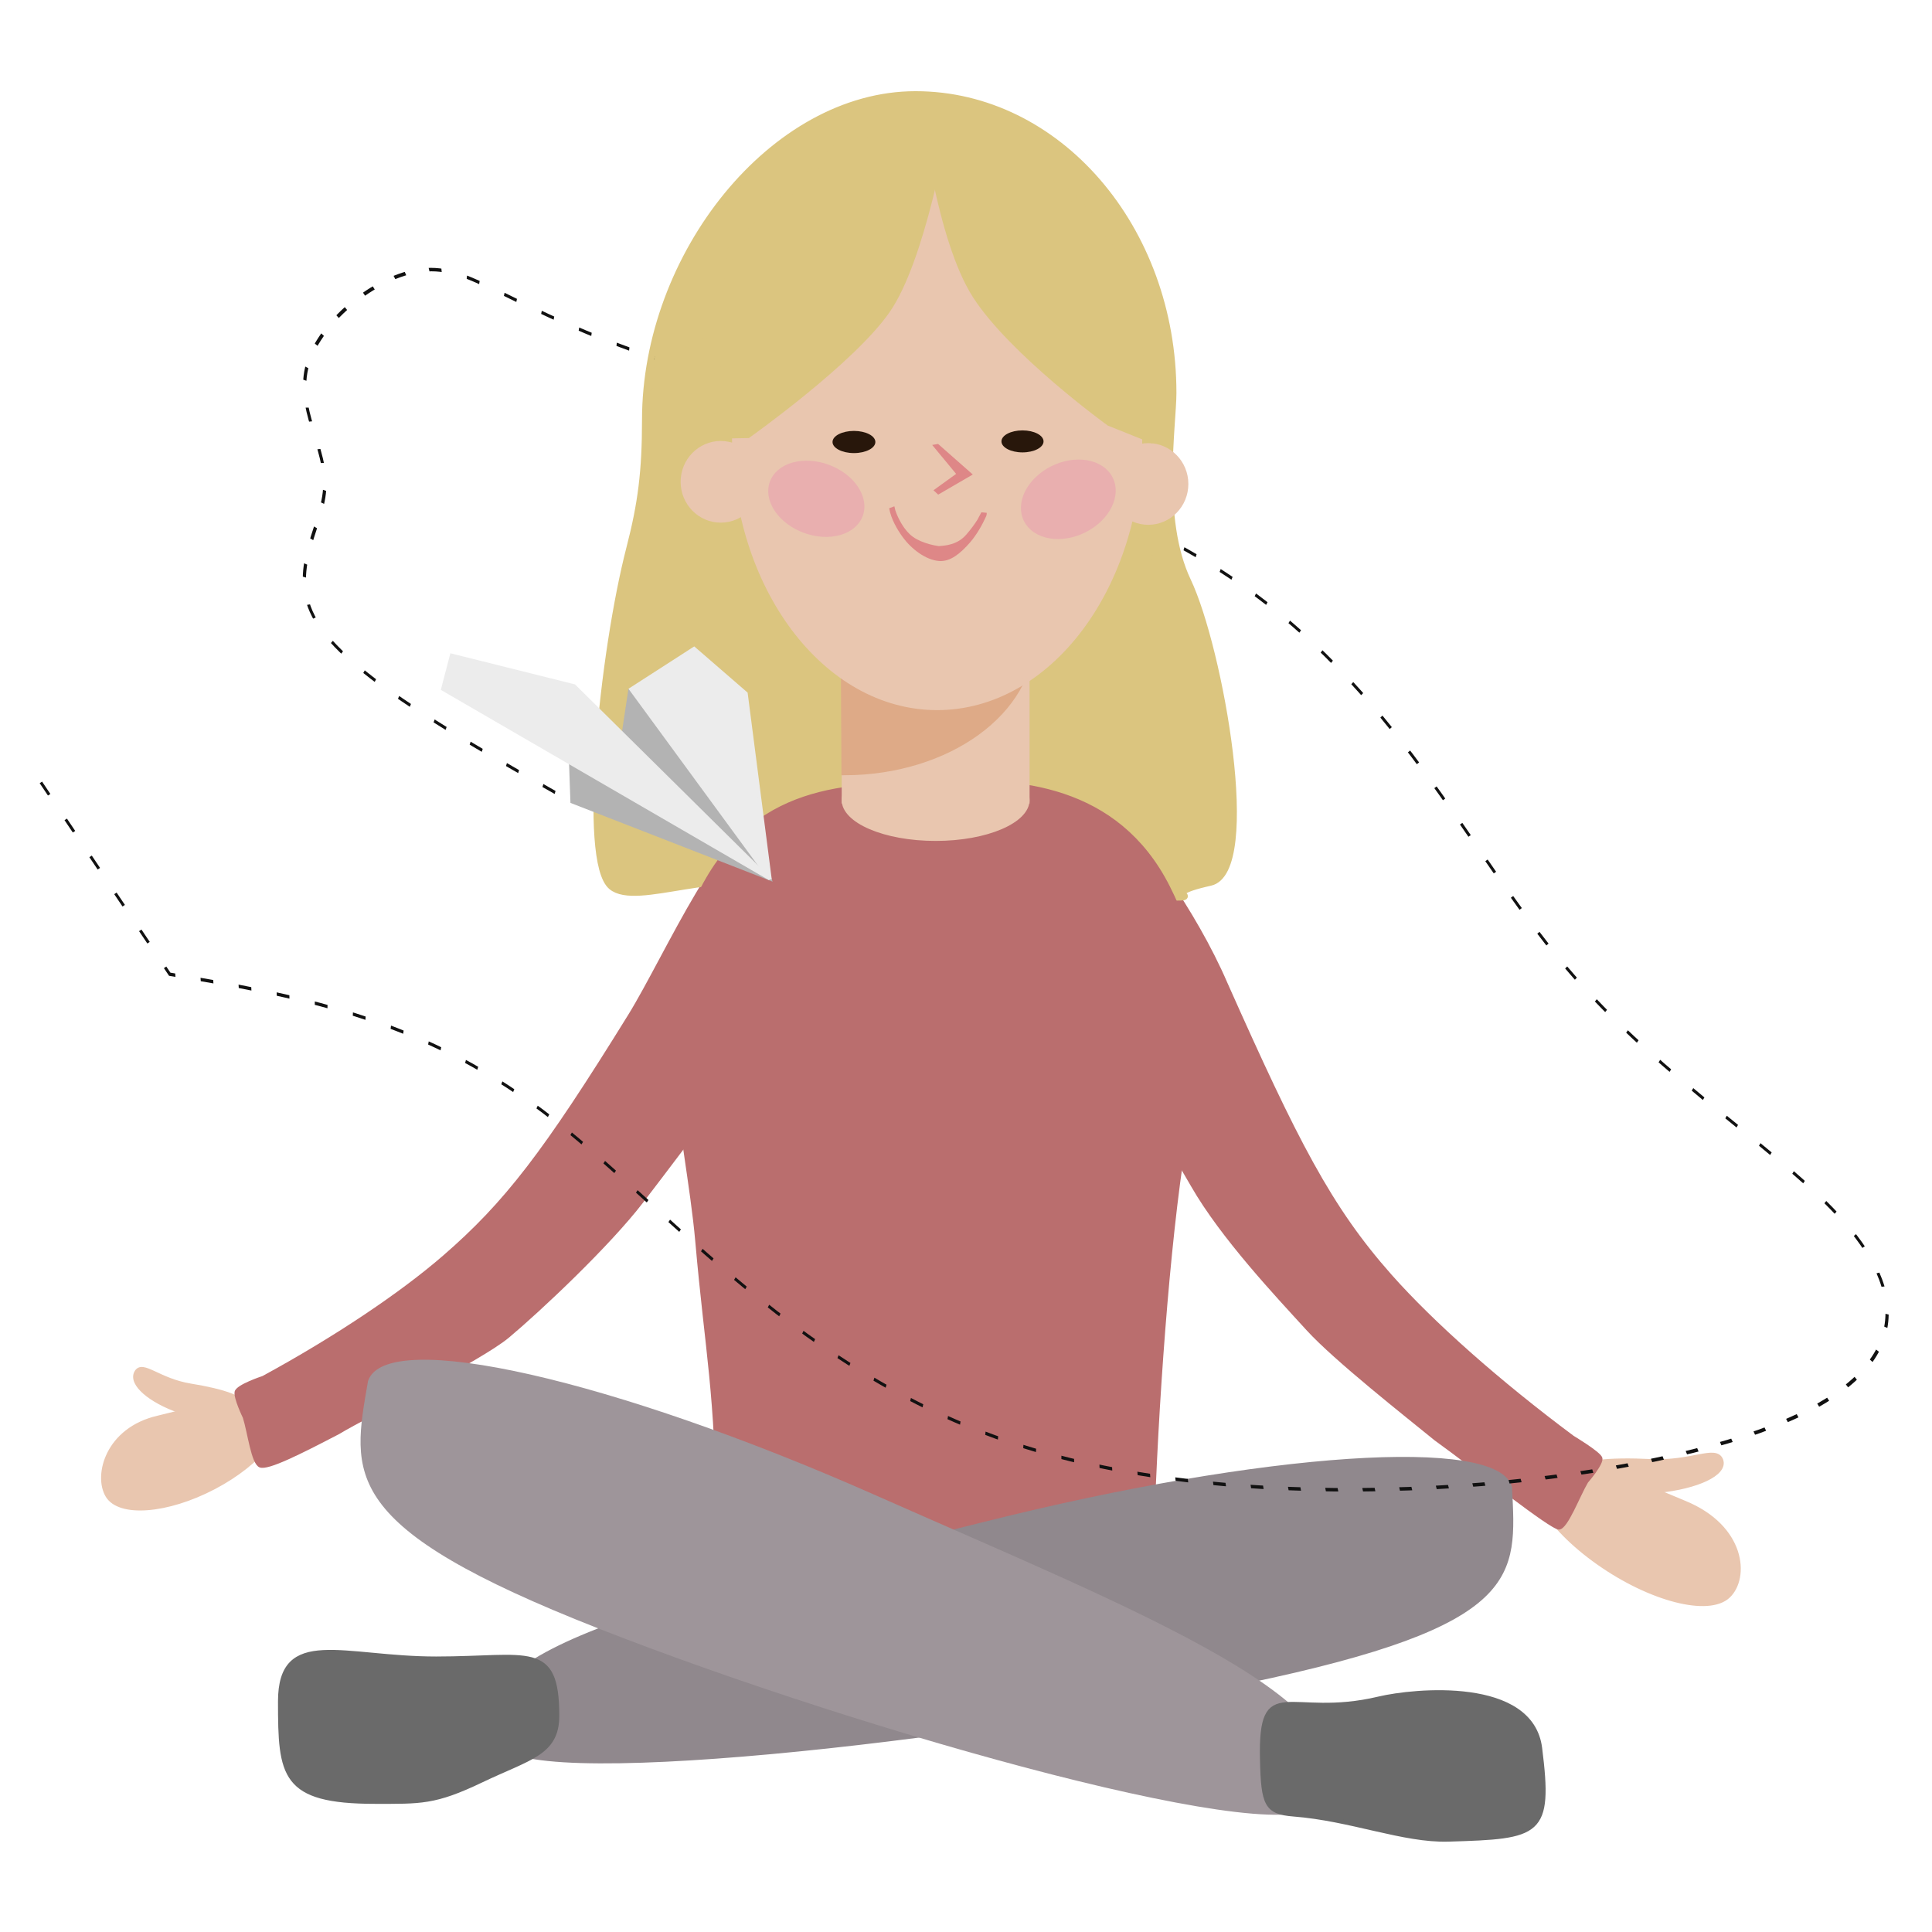
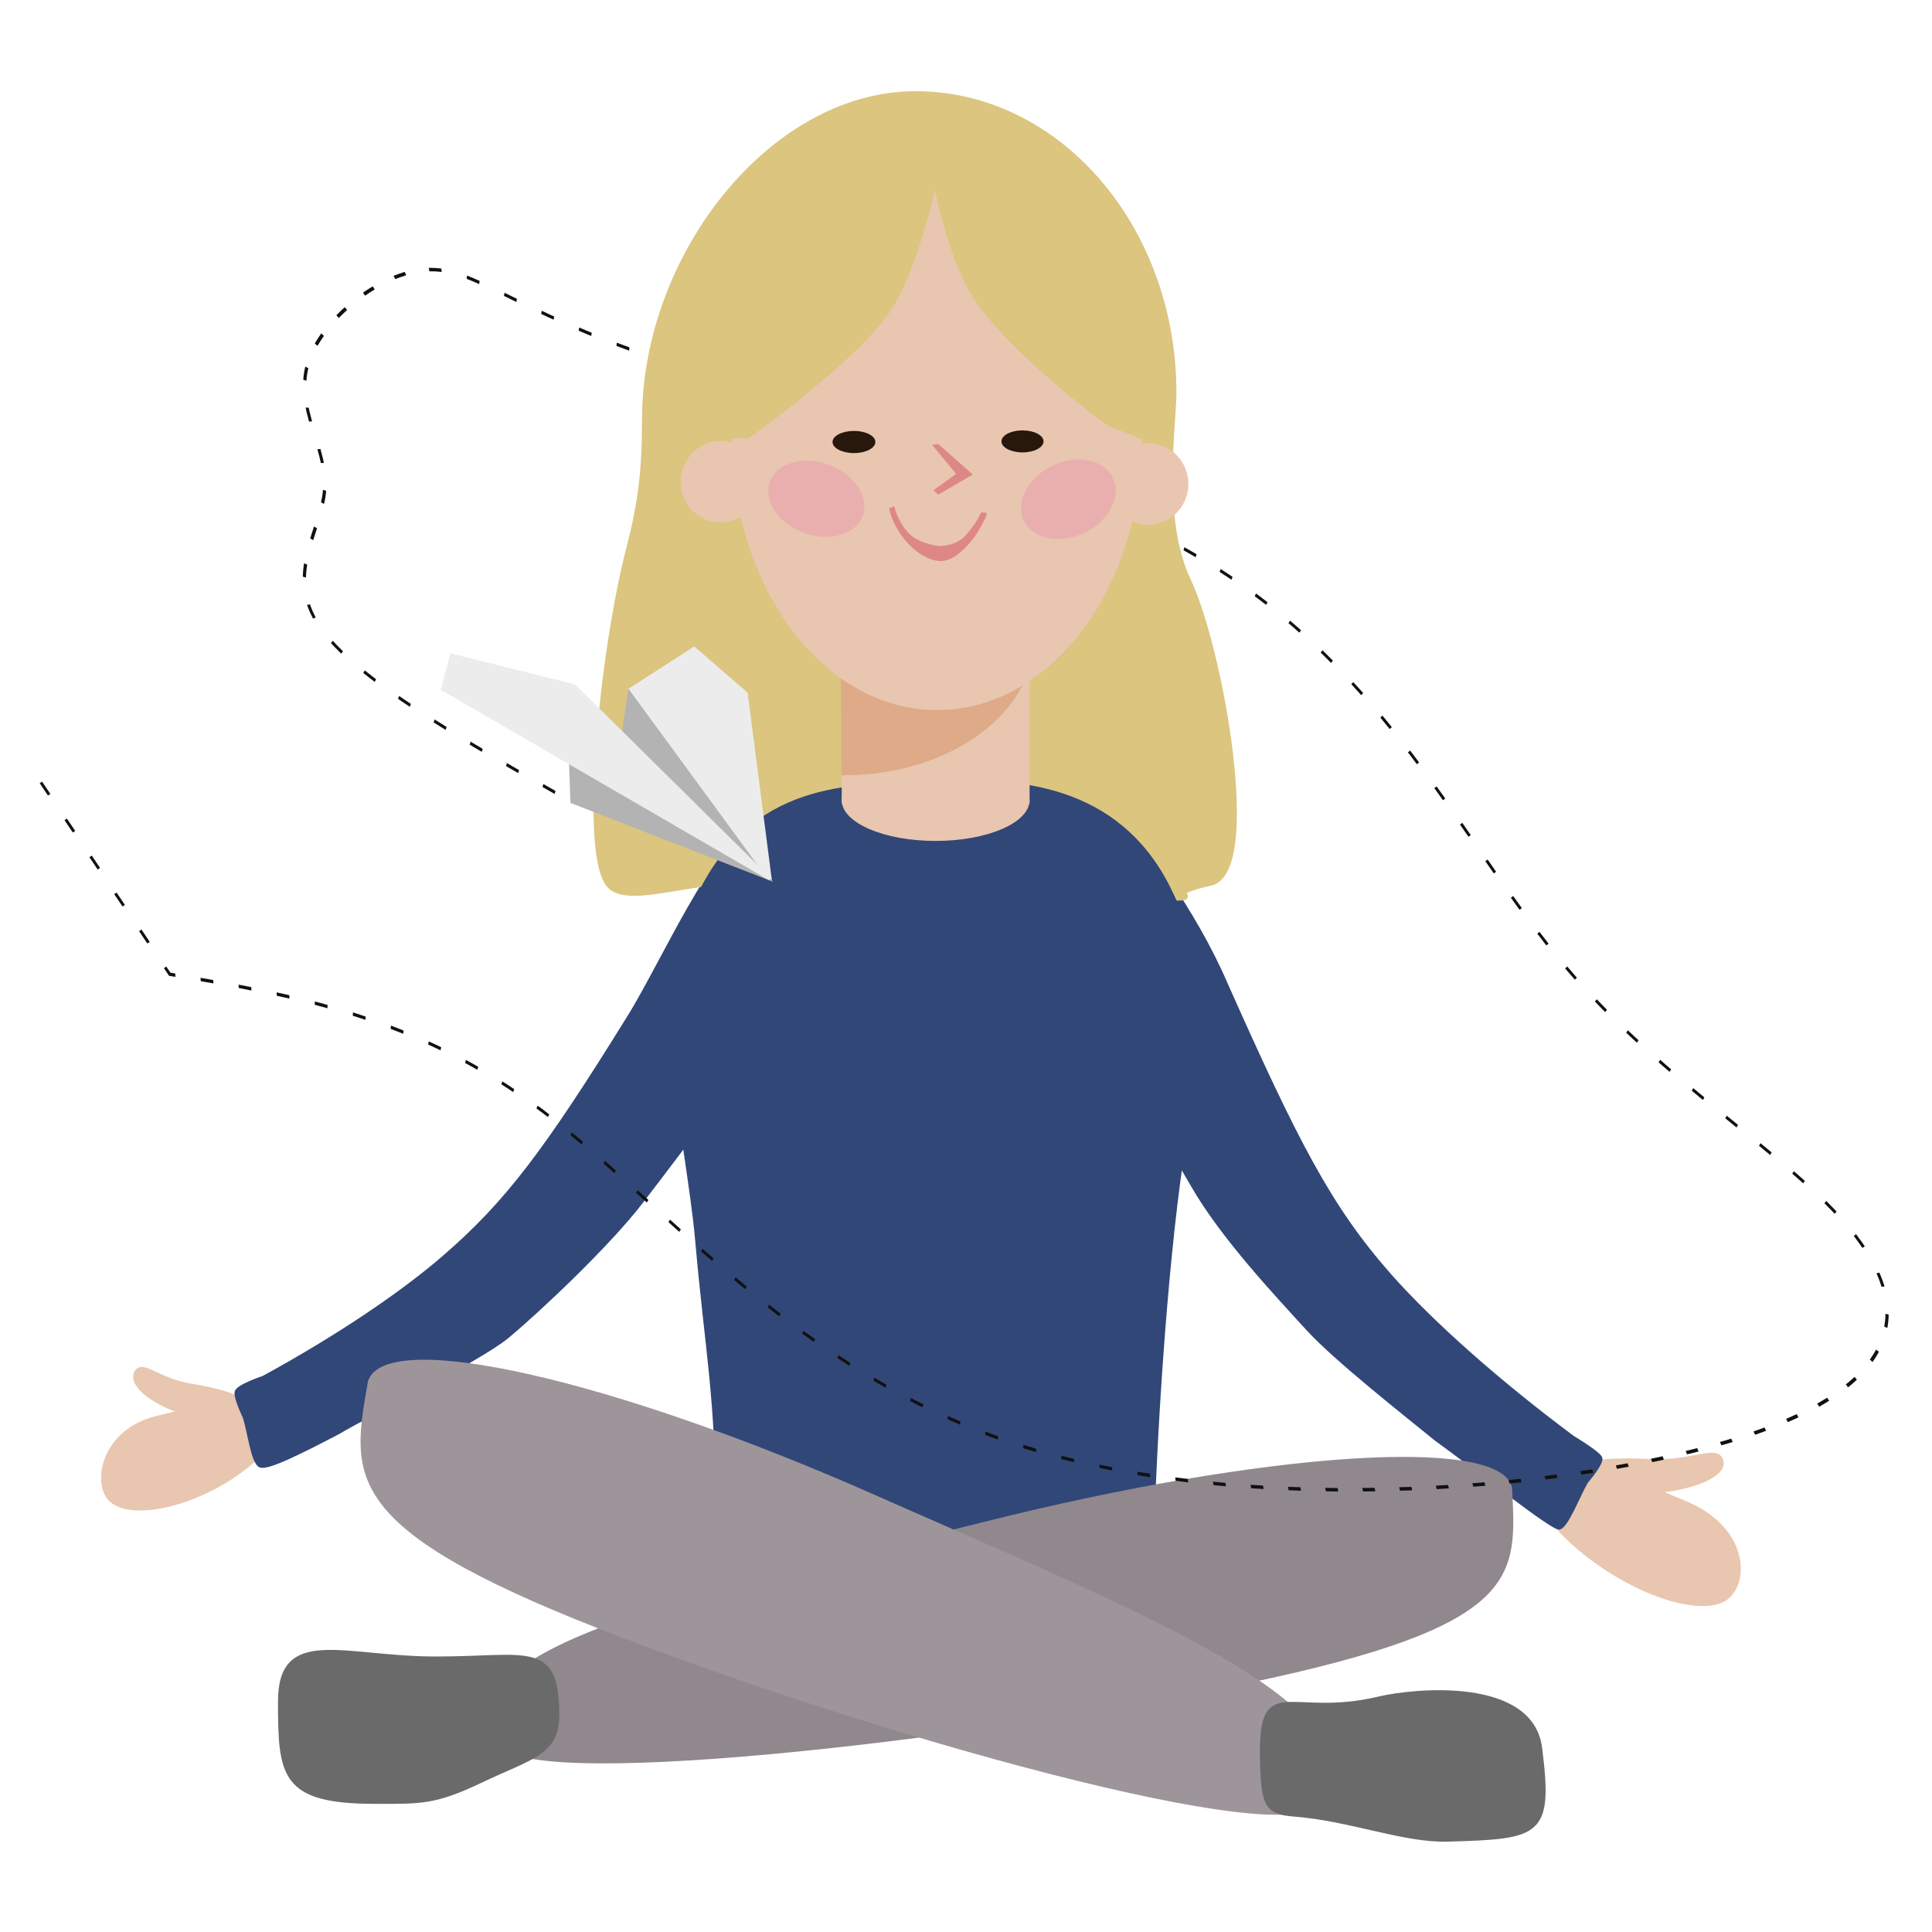
<svg xmlns="http://www.w3.org/2000/svg" width="140mm" height="140mm" viewBox="0 0 140 140" version="1.1" id="svg5126">
  <defs id="defs5120">
    </defs>
  <g id="layer1" transform="translate(0,-157)">
    <g id="g8061" style="stroke:#e9c6af;stroke-opacity:1" transform="matrix(1.173442,0.1795414,-0.1832462,1.28552,-20.93576,96.10856)">
      <path id="path8056" d="m 51.59,119.643 c 0.257,-0.629 -1.482,-0.843 -3.435,-0.859 -1.987,-0.017 -3.115,-0.916 -3.373,-0.287 -0.257,0.629 1.058,1.395 2.938,1.712 1.88,0.316 3.613,0.063 3.87,-0.566 z" style="opacity:1;fill:#e9c6af;fill-opacity:1;stroke:#e9c6af;stroke-width:0.301;stroke-opacity:1;paint-order:fill markers stroke" />
      <path id="path8051" d="m 53.586,119.151 c 0.907,1.014 -0.491,3.262 -3.124,5.023 -2.632,1.76 -5.502,2.365 -6.409,1.352 -0.907,-1.014 -0.587,-3.664 2.385,-4.746 2.362,-0.86 6.241,-2.642 7.148,-1.628 z" style="opacity:1;fill:#e9c6af;fill-opacity:1;stroke:#e9c6af;stroke-width:0.191;stroke-opacity:1;paint-order:fill markers stroke" />
    </g>
-     <path style="opacity:1;fill:#ba6e6e;fill-opacity:1;stroke:#ba6e6e;stroke-width:0.171;stroke-opacity:1;paint-order:fill markers stroke" d="m 17.678,259.704 c 0,0 -0.678,-1.386 -0.591,-1.842 0.087,-0.456 1.965,-1.069 1.965,-1.069 5.144,-2.797 9.937,-5.992 13.096,-8.729 4.494,-3.894 7.28,-7.516 13.443,-17.474 2.647,-4.277 7.266,-14.909 9.651,-13.304 l 2.221,1.494 -4.15,5.645 c -1.344,1.828 2.796,6.311 2.782,6.492 -0.046,0.61 -6.107,8.664 -9.539,13.145 -2.428,3.17 -7.424,7.866 -9.709,9.783 -2.049,1.72 -10.22,5.73 -12.292,6.986 -2.874,1.501 -5.134,2.631 -5.705,2.425 -0.571,-0.206 -0.824,-2.471 -1.172,-3.553 z" id="path8009" />
+     <path style="opacity:1;fill:#314777;fill-opacity:1;stroke:#314777;stroke-width:0.171;stroke-opacity:1;paint-order:fill markers stroke" d="m 17.678,259.704 c 0,0 -0.678,-1.386 -0.591,-1.842 0.087,-0.456 1.965,-1.069 1.965,-1.069 5.144,-2.797 9.937,-5.992 13.096,-8.729 4.494,-3.894 7.28,-7.516 13.443,-17.474 2.647,-4.277 7.266,-14.909 9.651,-13.304 l 2.221,1.494 -4.15,5.645 c -1.344,1.828 2.796,6.311 2.782,6.492 -0.046,0.61 -6.107,8.664 -9.539,13.145 -2.428,3.17 -7.424,7.866 -9.709,9.783 -2.049,1.72 -10.22,5.73 -12.292,6.986 -2.874,1.501 -5.134,2.631 -5.705,2.425 -0.571,-0.206 -0.824,-2.471 -1.172,-3.553 z" id="path8009" />
    <g id="g8061-3" style="stroke:#e9c6af;stroke-opacity:1" transform="matrix(-1.372394,-0.06863159,-0.07833937,1.344345,190.9514,104.1438)">
      <path id="path8056-3" d="m 48.813,121.293 c 0.284,-0.653 -1.598,-0.862 -3.713,-0.866 -2.151,-0.004 -3.366,-0.927 -3.65,-0.274 -0.284,0.653 1.135,1.438 3.168,1.753 2.033,0.315 3.911,0.041 4.195,-0.612 z" style="opacity:1;fill:#e9c6af;fill-opacity:1;stroke:#e9c6af;stroke-width:0.319;stroke-opacity:1;paint-order:fill markers stroke" />
      <path id="path8051-7" d="m 50.977,120.771 c 0.975,1.044 -0.557,3.381 -3.421,5.222 -2.864,1.84 -5.975,2.486 -6.95,1.443 -0.975,-1.044 -0.608,-3.79 2.619,-4.931 2.564,-0.907 6.777,-2.778 7.752,-1.734 z" style="opacity:1;fill:#e9c6af;fill-opacity:1;stroke:#e9c6af;stroke-width:0.202;stroke-opacity:1;paint-order:fill markers stroke" />
    </g>
-     <path style="opacity:1;fill:#ba6e6e;fill-opacity:1;stroke:#ba6e6e;stroke-width:0.188;stroke-opacity:1;paint-order:fill markers stroke" d="m 114.988,264.383 c 0,0 1.184,-1.357 1.025,-1.746 -0.158,-0.389 -2.031,-1.511 -2.031,-1.511 -5.316,-3.955 -10.156,-8.24 -13.225,-11.706 -4.366,-4.931 -6.798,-9.699 -11.9,-21.159 -2.246,-5.223 -6.522,-11.142 -7.736,-11.49 l -4.503,1.106 4.593,2.929 c -0.773,2.263 -3.245,7.803 -3.264,7.99 -0.065,0.63 5.405,8.834 8.451,14.133 2.154,3.749 6.122,7.961 8.354,10.405 2.001,2.192 7.146,6.241 9.263,7.966 2.982,2.148 8.399,6.482 8.959,6.445 0.56,-0.037 1.411,-2.336 2.014,-3.361 z" id="path8009-0" />
+     <path style="opacity:1;fill:#314777;fill-opacity:1;stroke:#314777;stroke-width:0.188;stroke-opacity:1;paint-order:fill markers stroke" d="m 114.988,264.383 c 0,0 1.184,-1.357 1.025,-1.746 -0.158,-0.389 -2.031,-1.511 -2.031,-1.511 -5.316,-3.955 -10.156,-8.24 -13.225,-11.706 -4.366,-4.931 -6.798,-9.699 -11.9,-21.159 -2.246,-5.223 -6.522,-11.142 -7.736,-11.49 l -4.503,1.106 4.593,2.929 c -0.773,2.263 -3.245,7.803 -3.264,7.99 -0.065,0.63 5.405,8.834 8.451,14.133 2.154,3.749 6.122,7.961 8.354,10.405 2.001,2.192 7.146,6.241 9.263,7.966 2.982,2.148 8.399,6.482 8.959,6.445 0.56,-0.037 1.411,-2.336 2.014,-3.361 z" id="path8009-0" />
    <path style="opacity:1;fill:#dbc57f;fill-opacity:1;stroke:#dbc57f;stroke-width:0.529;stroke-opacity:1;paint-order:fill markers stroke" d="m 84.984,185.473 c 0,2.301 -1.082,9.116 1.056,13.624 2.325,4.901 5.216,21.032 1.655,21.826 -4.778,1.065 1.219,1.121 -4.778,1.065 -5.997,-0.056 -21.676,1.296 -26.229,-0.606 -4.319,-1.804 -10.554,1.369 -12.366,-0.165 -2.17,-1.837 -0.617,-16.964 1.337,-24.516 0.832,-3.217 1.128,-5.554 1.128,-9.269 0,-11.93 9.259,-23.56 19.555,-23.56 10.296,0 18.642,9.671 18.642,21.601 z" id="path4797-2" />
-     <path style="opacity:1;fill:#ba6e6e;fill-opacity:1;stroke:#ba6e6e;stroke-width:1.013;stroke-opacity:1;paint-order:fill markers stroke" d="m 83.097,269.192 c 0.189,-7.863 0.953,-19.99 2.134,-28.105 1.086,-7.46 2.725,-12.401 -0.906,-19.617 -3.631,-7.216 -10.773,-7.596 -15.998,-7.374 -5.467,0.291 -12.518,-0.451 -16.724,6.778 -4.54,7.804 -1.423,17.991 -0.713,26.076 0.71,8.085 1.45,10.882 1.521,20.352 l 17.468,4.774 z" id="path4872-1" />
+     <path style="opacity:1;fill:#314777;fill-opacity:1;stroke:#314777;stroke-width:1.013;stroke-opacity:1;paint-order:fill markers stroke" d="m 83.097,269.192 c 0.189,-7.863 0.953,-19.99 2.134,-28.105 1.086,-7.46 2.725,-12.401 -0.906,-19.617 -3.631,-7.216 -10.773,-7.596 -15.998,-7.374 -5.467,0.291 -12.518,-0.451 -16.724,6.778 -4.54,7.804 -1.423,17.991 -0.713,26.076 0.71,8.085 1.45,10.882 1.521,20.352 l 17.468,4.774 z" id="path4872-1" />
    <path style="opacity:1;fill:#90888d;fill-opacity:1;stroke:#90888d;stroke-width:0.127;stroke-opacity:1;paint-order:fill markers stroke" d="m 36.173,283.209 c 0.821,3.681 33.574,-0.004 54.134,-4.287 20.083,-4.183 19.513,-7.714 19.197,-14.126 -0.821,-3.681 -17.903,-2.543 -38.153,2.541 -20.25,5.085 -39.555,9.051 -35.179,15.872 z" id="path5051-6" />
    <path style="fill:none;stroke:#111111;stroke-width:0.265;stroke-linecap:butt;stroke-linejoin:miter;stroke-miterlimit:4;stroke-dasharray:1.061, 2.121;stroke-dashoffset:0;stroke-opacity:1" d="m 14.084,107.048 c 0,0 13.699,9.201 13.699,9.201 9.71,-3.51 19.418,-7.019 30.934,-5.017 11.516,2.002 24.832,9.513 43.434,5.493 18.601,-4.02 42.49,-19.573 53.756,-30.394 11.266,-10.82 9.912,-16.908 3.754,-20.066 -6.158,-3.158 -17.119,-3.386 -27.009,-8.173 C 122.763,53.306 113.946,43.963 99.229,42.449 84.511,40.936 63.895,47.252 51.76,49.56 39.625,51.868 35.974,50.168 32.445,52.336 c -3.529,2.168 -6.935,8.205 -6.996,12.055 -0.062,3.849 3.221,5.511 3.882,8.758 0.661,3.247 -1.299,8.079 2.459,10.591 3.758,2.512 13.234,2.702 22.71,2.893" id="path9806" transform="matrix(0.836366,0.4558414,-0.2304423,0.8320321,15.85148,118.2089)" />
    <ellipse style="fill:#e9c6af;stroke-width:0.444" id="path81-5" cx="52.227" cy="191.914" rx="2.905" ry="2.959" />
    <ellipse style="fill:#e9c6af;stroke-width:0.444" id="path81-0-7" cx="83.208" cy="192.07" rx="2.905" ry="2.959" />
    <g id="g4870-4" transform="matrix(1.376885,0,0,0.8554021,-137.5445,152.7549)">
      <rect y="58.796" x="144.326" height="14.098" width="9.622" id="rect4838-0" style="opacity:1;fill:#e9c6af;fill-opacity:1;stroke:#e9c6af;stroke-width:0.265;stroke-opacity:1;paint-order:fill markers stroke" />
      <ellipse ry="3.322" rx="4.809" cy="72.744" cx="149.136" id="path4842-9" style="opacity:1;fill:#e9c6af;fill-opacity:1;stroke:#e9c6af;stroke-width:0.269;stroke-opacity:1;paint-order:fill markers stroke" />
    </g>
    <ellipse style="opacity:1;fill:#28170b;fill-opacity:1;stroke-width:0.381;paint-order:fill markers stroke" id="path4752-5-8" cx="73.244" cy="188.488" rx="0.799" ry="1.156" />
    <path style="opacity:1;fill:#deaa87;fill-opacity:1;stroke:#deaa87;stroke-width:0.476;stroke-opacity:1;paint-order:fill markers stroke" id="path4951-8" d="m 74.74,203.126 a 13.581,9.815 0 0 1 -13.529,9.815 l -0.052,-9.815 z" />
    <ellipse style="opacity:1;fill:#e9c6af;stroke:#e9c6af;stroke-width:0.416;stroke-opacity:1" id="path77-5" cx="67.908" cy="188.739" rx="14.655" ry="19.511" />
    <ellipse style="opacity:1;fill:#28170b;fill-opacity:1;stroke-width:0.442;paint-order:fill markers stroke" id="path4752-01" cx="61.88" cy="189.029" rx="1.552" ry="0.803" />
    <ellipse style="opacity:1;fill:#28170b;fill-opacity:1;stroke-width:0.449;paint-order:fill markers stroke" id="path4752-0-9" ry="0.797" rx="1.525" cy="188.985" cx="74.094" />
    <path style="color:#000000;font-style:normal;font-variant:normal;font-weight:normal;font-stretch:normal;font-size:medium;line-height:normal;font-family:sans-serif;font-variant-ligatures:normal;font-variant-position:normal;font-variant-caps:normal;font-variant-numeric:normal;font-variant-alternates:normal;font-feature-settings:normal;text-indent:0;text-align:start;text-decoration:none;text-decoration-line:none;text-decoration-style:solid;text-decoration-color:#000000;letter-spacing:normal;word-spacing:normal;text-transform:none;writing-mode:lr-tb;direction:ltr;text-orientation:mixed;dominant-baseline:auto;baseline-shift:baseline;text-anchor:start;white-space:normal;shape-padding:0;clip-rule:nonzero;display:inline;overflow:visible;visibility:visible;opacity:1;isolation:auto;mix-blend-mode:normal;color-interpolation:sRGB;color-interpolation-filters:linearRGB;solid-color:#000000;solid-opacity:1;vector-effect:none;fill:#de8787;fill-opacity:1;fill-rule:nonzero;stroke:none;stroke-width:0.656px;stroke-linecap:butt;stroke-linejoin:miter;stroke-miterlimit:4;stroke-dasharray:none;stroke-dashoffset:0;stroke-opacity:1;color-rendering:auto;image-rendering:auto;shape-rendering:auto;text-rendering:auto;enable-background:accumulate" d="m 67.977,189.169 -0.427,0.074 1.735,2.097 -1.642,1.186 0.342,0.316 2.506,-1.457 z" id="path4787-5" />
    <path style="color:#000000;font-style:normal;font-variant:normal;font-weight:normal;font-stretch:normal;font-size:medium;line-height:normal;font-family:sans-serif;font-variant-ligatures:normal;font-variant-position:normal;font-variant-caps:normal;font-variant-numeric:normal;font-variant-alternates:normal;font-feature-settings:normal;text-indent:0;text-align:start;text-decoration:none;text-decoration-line:none;text-decoration-style:solid;text-decoration-color:#000000;letter-spacing:normal;word-spacing:normal;text-transform:none;writing-mode:lr-tb;direction:ltr;text-orientation:mixed;dominant-baseline:auto;baseline-shift:baseline;text-anchor:start;white-space:normal;shape-padding:0;clip-rule:nonzero;display:inline;overflow:visible;visibility:visible;opacity:1;isolation:auto;mix-blend-mode:normal;color-interpolation:sRGB;color-interpolation-filters:linearRGB;solid-color:#000000;solid-opacity:1;vector-effect:none;fill:#de8787;fill-opacity:1;fill-rule:nonzero;stroke:none;stroke-width:0.488px;stroke-linecap:butt;stroke-linejoin:miter;stroke-miterlimit:4;stroke-dasharray:none;stroke-dashoffset:0;stroke-opacity:1;color-rendering:auto;image-rendering:auto;shape-rendering:auto;text-rendering:auto;enable-background:accumulate" d="m 64.432,193.83 c 0.14,0.79 0.574,1.523 0.981,2.091 0.616,0.846 1.66,1.659 2.64,1.732 0.819,0.061 1.55,-0.556 2.241,-1.347 0.479,-0.555 0.874,-1.248 1.169,-1.902 0.021,-0.064 0.043,-0.124 0.039,-0.243 l -0.387,-0.039 c 0,0 -0.229,0.44 -0.289,0.542 -0.198,0.315 -0.481,0.704 -0.808,1.079 -0.655,0.75 -1.515,0.792 -1.987,0.829 -0.402,-0.048 -1.541,-0.287 -2.132,-0.886 -0.448,-0.428 -0.826,-1.126 -1.015,-1.689 8e-4,0.011 -0.073,-0.308 -0.073,-0.308 z" id="path4793-0" />
    <path style="fill:#dbc57f;fill-opacity:1;stroke:#dbc57f;stroke-width:0.455px;stroke-linecap:butt;stroke-linejoin:miter;stroke-opacity:1" d="m 68.433,166.383 c 0,0 -1.587,9.424 -4.163,13.119 -2.575,3.695 -10.078,9.016 -10.078,9.016 l -2.801,0.049 1.541,-13.398 7.997,-7.763 z" id="path4806-8" />
    <path style="fill:#dbc57f;fill-opacity:1;stroke:#dbc57f;stroke-width:0.477px;stroke-linecap:butt;stroke-linejoin:miter;stroke-opacity:1" d="m 66.992,165.002 c 0,0 1.072,9.289 3.713,13.405 2.641,4.115 9.684,9.222 9.684,9.222 l 2.853,1.142 -1.282,-12.888 -8.371,-9.119 c -2.221,-0.504 -4.375,-0.64 -6.596,-1.762 z" id="path4806-3-3" />
    <ellipse style="opacity:1;fill:#e9afaf;fill-opacity:1;stroke:#e9afaf;stroke-width:0.35;stroke-opacity:1;paint-order:fill markers stroke" id="path4901-5" cx="-19.215" cy="206.567" rx="3.143" ry="2.786" transform="matrix(0.9946792,-0.1030205,0.3788909,0.9254414,0,0)" />
    <ellipse style="opacity:1;fill:#e9afaf;fill-opacity:1;stroke:#e9afaf;stroke-width:0.351;stroke-opacity:1;paint-order:fill markers stroke" id="path4901-2-9" cx="197.091" cy="119.702" rx="2.684" ry="3.275" transform="matrix(0.8296655,0.5582609,-0.7193304,0.6946681,0,0)" />
    <path style="opacity:1;fill:#9e959a;fill-opacity:1;stroke:#9e959a;stroke-width:0.131;stroke-opacity:1;paint-order:fill markers stroke" d="m 95.456,287.521 c -1.289,3.805 -32.59,-4.947 -51.976,-12.541 -18.936,-7.418 -17.912,-11.1 -16.748,-17.892 1.289,-3.805 17.718,-0.077 36.696,8.326 18.978,8.404 37.188,15.476 32.029,22.107 z" id="path5051" />
    <path style="opacity:1;fill:#6a6a6a;fill-opacity:1;stroke:#6a6a6a;stroke-width:0.293;stroke-opacity:1;paint-order:fill markers stroke" d="m 40.382,281.335 c 0,2.739 -2.02,3.029 -5.509,4.697 -3.38,1.616 -4.391,1.535 -7.693,1.535 -6.71,0 -6.889,-1.878 -6.889,-7.27 0,-5.393 4.598,-3.114 11.308,-3.114 6.71,0 8.783,-1.24 8.783,4.153 z" id="path5070" />
    <path style="opacity:1;fill:#6a6a6a;fill-opacity:1;stroke:#6a6a6a;stroke-width:0.316;stroke-opacity:1;paint-order:fill markers stroke" d="m 91.461,284.516 c 0.074,3.227 0.304,3.804 2.27,3.957 4.184,0.325 7.961,1.919 11.228,1.821 6.637,-0.198 7.425,-0.329 6.632,-6.62 -0.629,-4.994 -9.07,-4.199 -11.69,-3.576 -6.5,1.546 -8.585,-1.937 -8.44,4.417 z" id="path5070-4" />
    <path style="fill:#dbc57f;fill-opacity:1;stroke:#dbc57f;stroke-width:0.294px;stroke-linecap:butt;stroke-linejoin:miter;stroke-opacity:1" d="m 84.78,195.131 0.262,3.367 -2.053,-1.418 -0.548,-1.703 z" id="path4806-8-6" />
    <path style="fill:#dbc57f;fill-opacity:1;stroke:#dbc57f;stroke-width:0.359px;stroke-linecap:butt;stroke-linejoin:miter;stroke-opacity:1" d="m 51.899,185.571 -4.478,-0.086 0.236,-3.185 4.46,-0.743 z" id="path4806-8-6-2" />
    <g id="g9910" transform="matrix(-0.9913686,-0.2254136,-0.1730071,0.6626823,269.547,196.4065)">
      <path id="path9903" d="m 197.493,103.854 15.025,-3.307 1.039,-5.197 -3.496,-0.945 0.472,-6.615 -8.693,6.709 z" style="fill:#b3b3b3;fill-opacity:1;stroke:#b3b3b3;stroke-width:0.265px;stroke-linecap:butt;stroke-linejoin:miter;stroke-opacity:1" />
      <path id="path9895" d="m 197.493,103.854 5.016,-18.66 4.366,-3.402 3.646,5.716 z" style="fill:#ececec;stroke:#ececec;stroke-width:0.265px;stroke-linecap:butt;stroke-linejoin:miter;stroke-opacity:1" />
      <path id="path9897" d="m 197.493,103.854 25.986,-11.906 v -3.78 l -8.977,0.283 z" style="fill:#ececec;stroke:#ececec;stroke-width:0.265px;stroke-linecap:butt;stroke-linejoin:miter;stroke-opacity:1" />
    </g>
  </g>
</svg>
